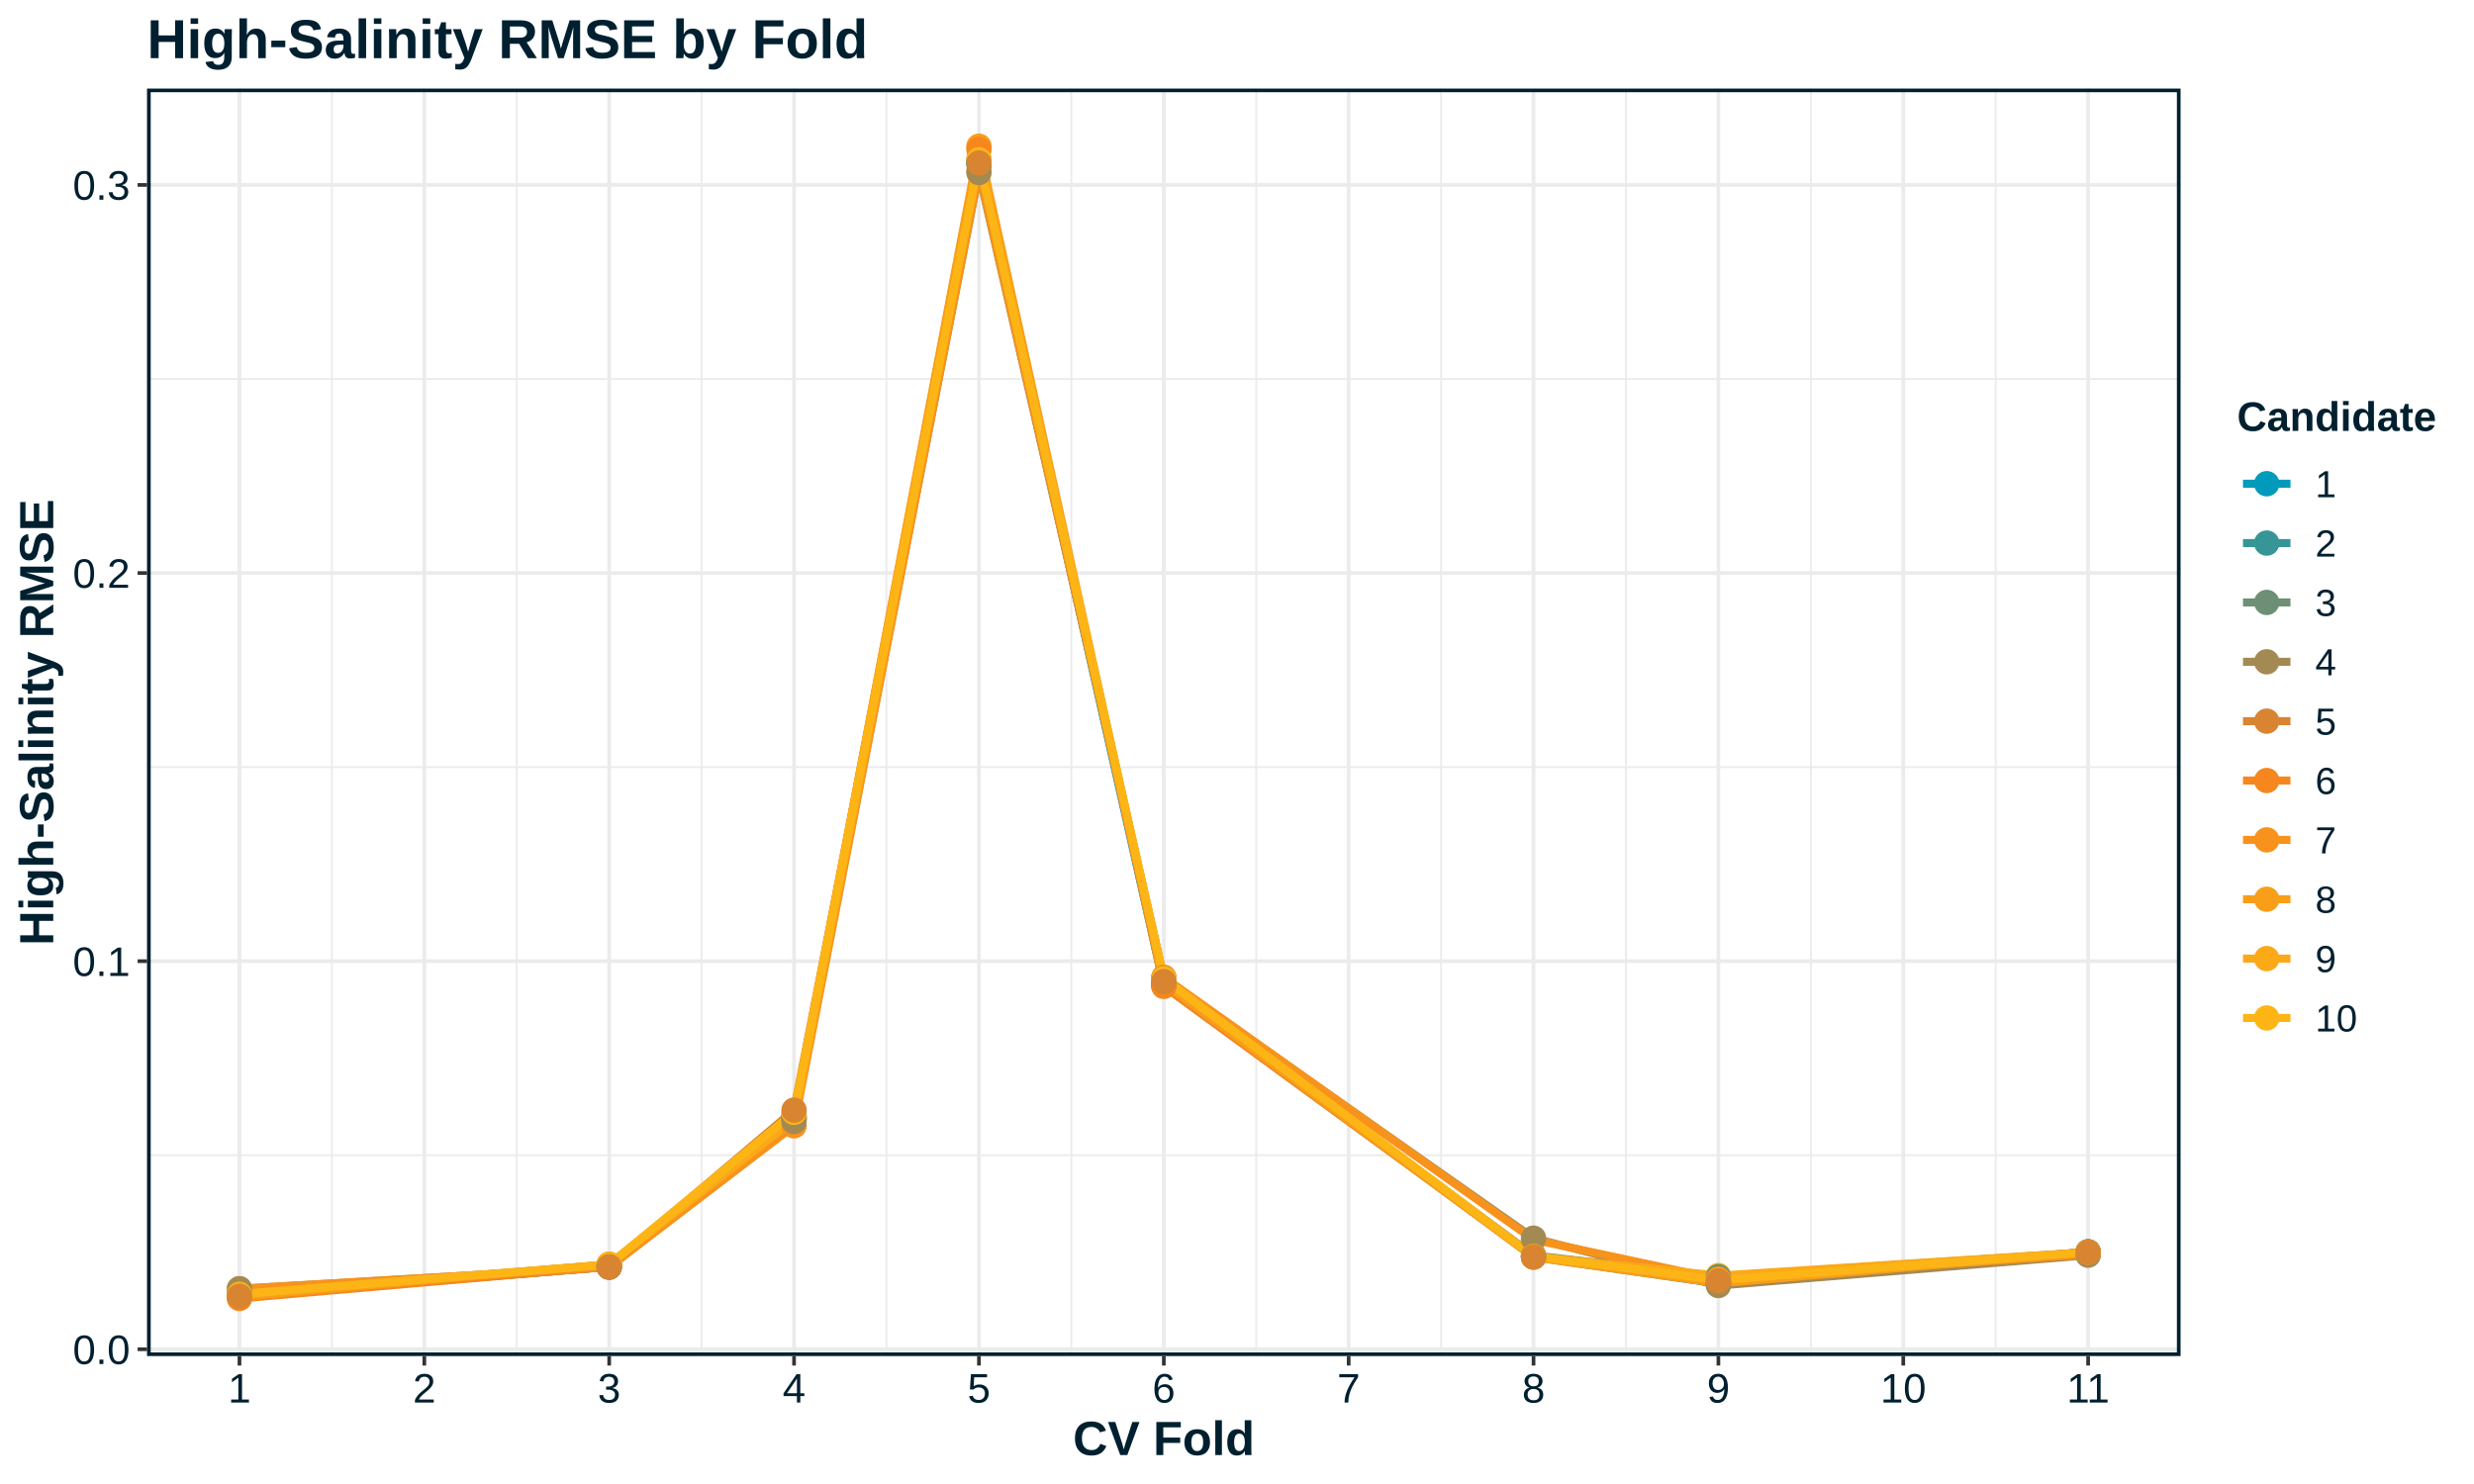
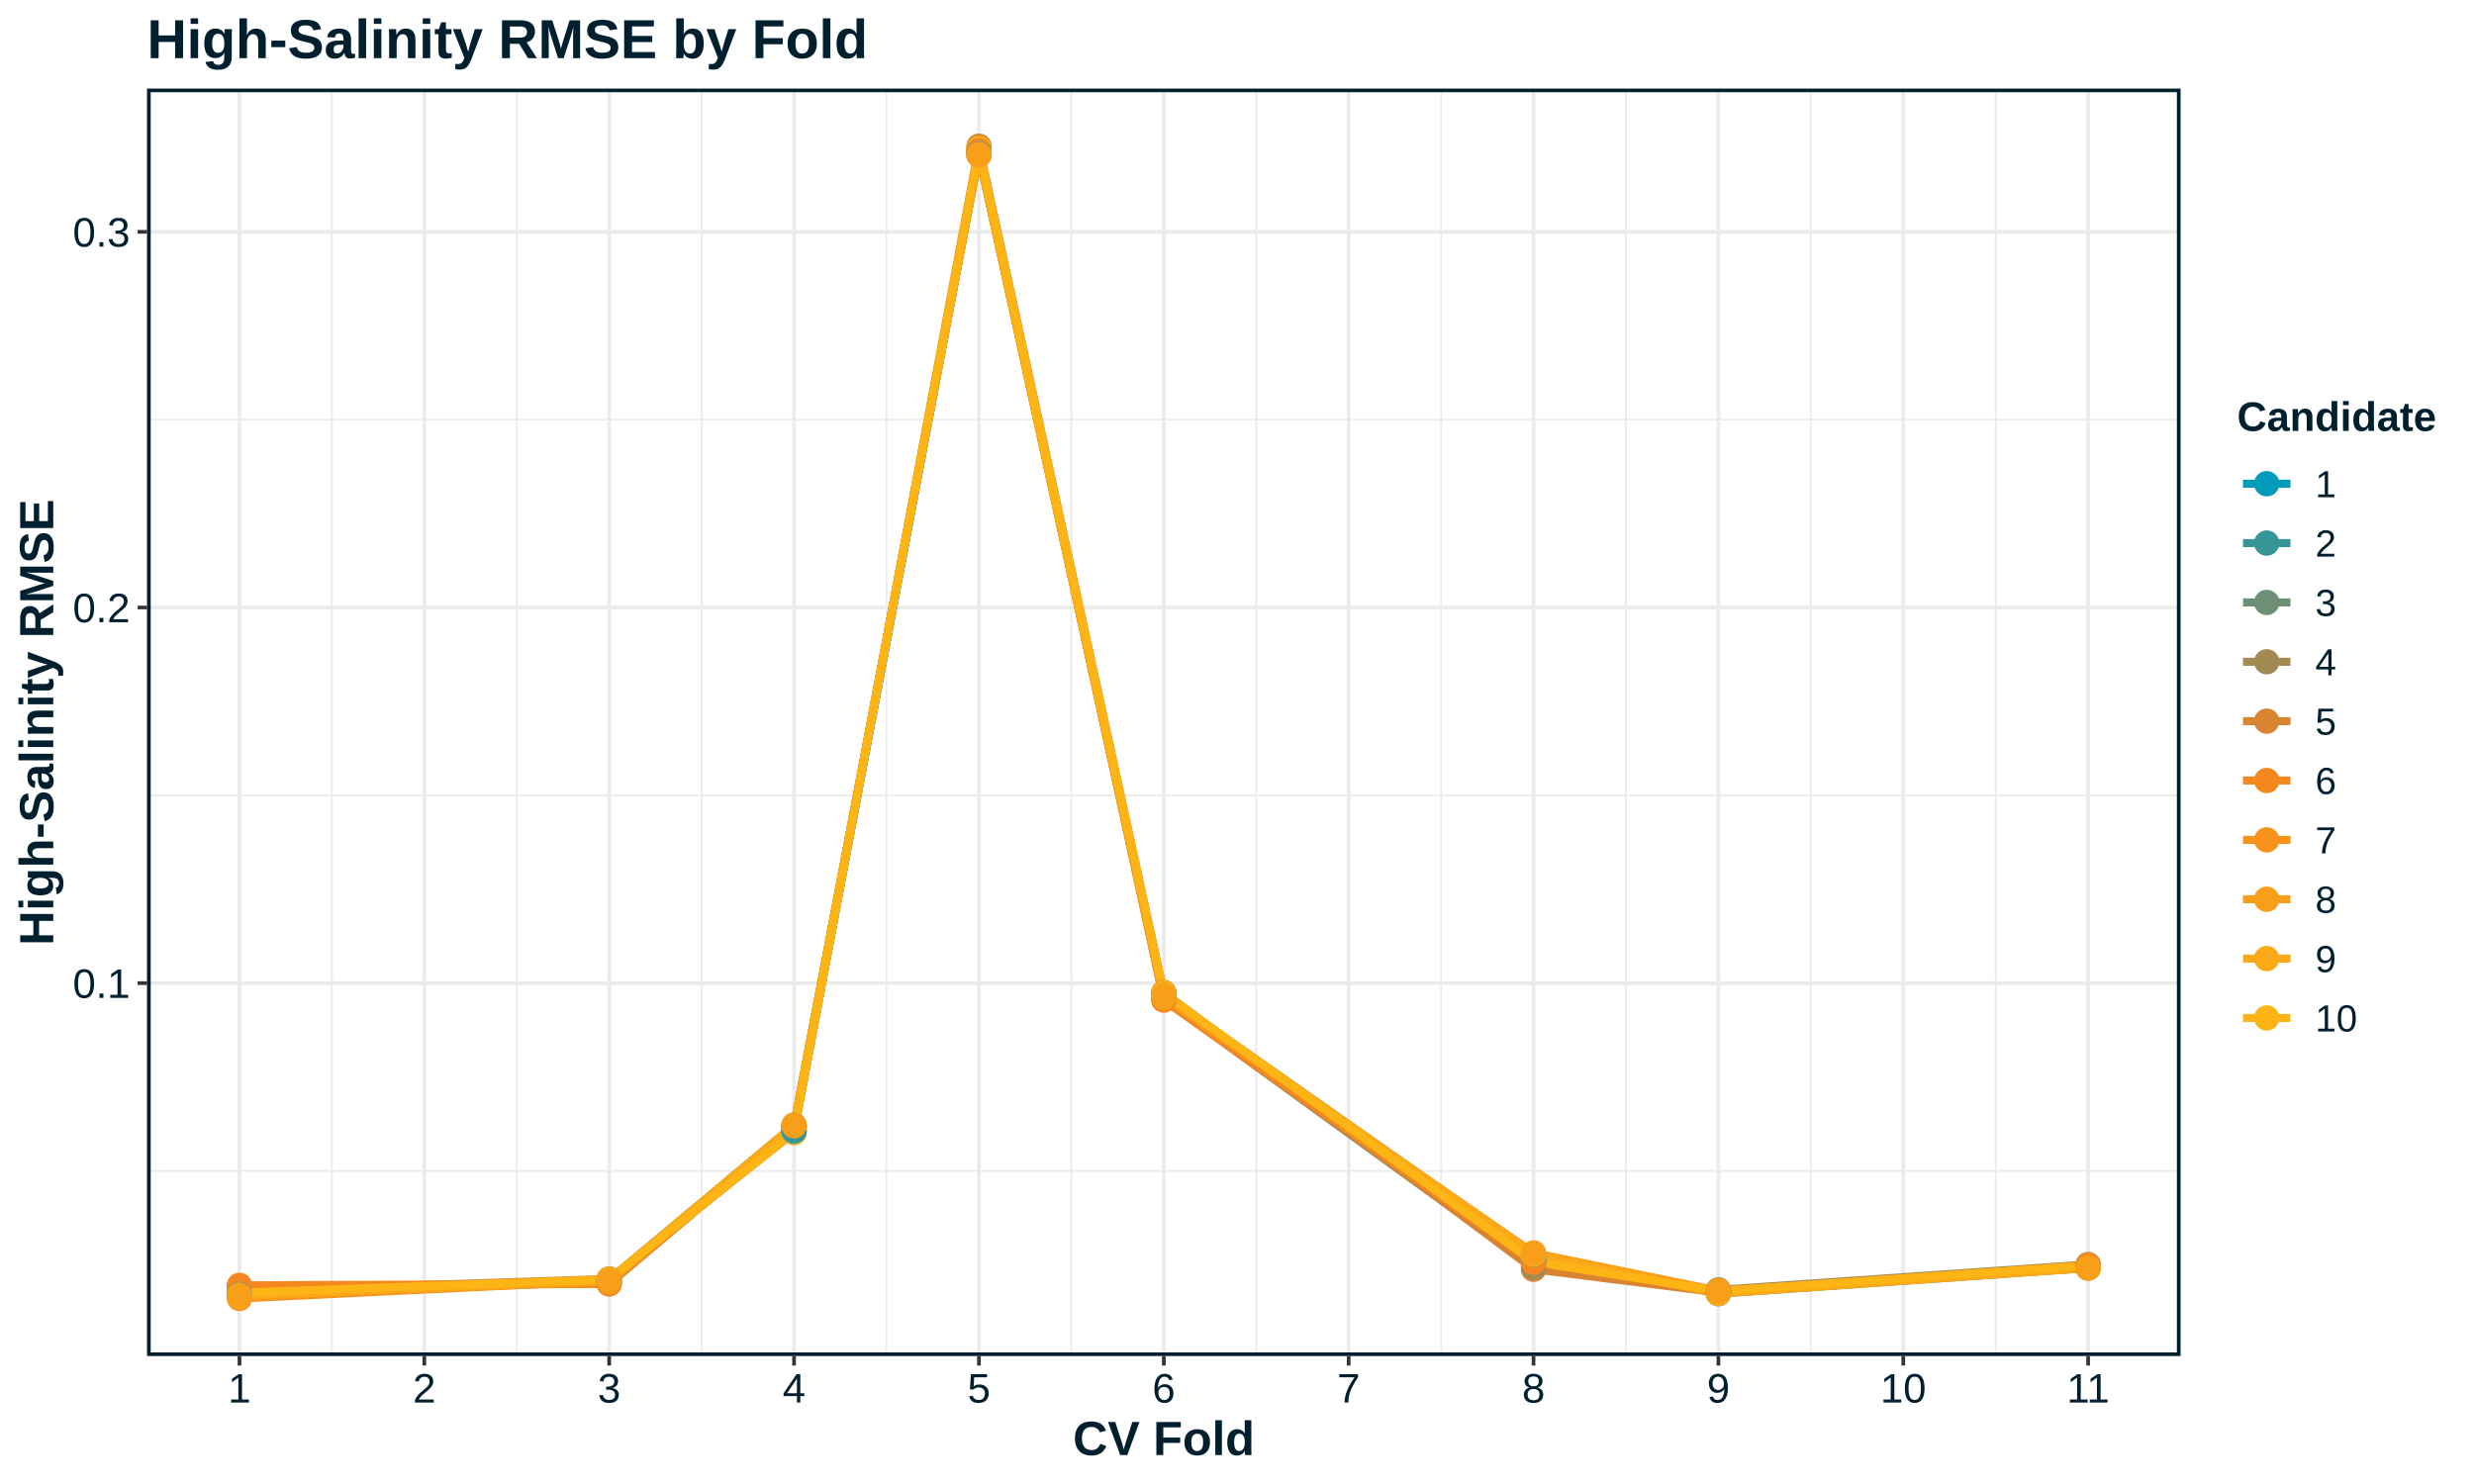
<svg xmlns="http://www.w3.org/2000/svg" width="720.00pt" height="432.00pt" viewBox="0 0 720.00 432.00">
  <g class="svglite">
    <defs>
      <style type="text/css">
    .svglite line, .svglite polyline, .svglite polygon, .svglite path, .svglite rect, .svglite circle {
      fill: none;
      stroke: #000000;
      stroke-linecap: round;
      stroke-linejoin: round;
      stroke-miterlimit: 10.00;
    }
    .svglite text {
      white-space: pre;
    }
    .svglite g.glyphgroup path {
      fill: inherit;
      stroke: none;
    }
  </style>
    </defs>
    <rect width="100%" height="100%" style="stroke: none; fill: #FFFFFF;" />
    <defs>
      <clipPath id="cpMC4wMHw3MjAuMDB8MC4wMHw0MzIuMDA=">
        <rect x="0.00" y="0.00" width="720.00" height="432.00" />
      </clipPath>
    </defs>
    <g clip-path="url(#cpMC4wMHw3MjAuMDB8MC4wMHw0MzIuMDA=)">
      <rect x="0.00" y="0.00" width="720.00" height="432.00" style="stroke-width: 1.07; stroke: #FFFFFF; fill: #FFFFFF;" />
    </g>
    <defs>
      <clipPath id="cpNDIuNzl8NjM0LjYwfDI1Ljc4fDM5NC43Nw==">
        <rect x="42.79" y="25.78" width="591.81" height="368.98" />
      </clipPath>
    </defs>
    <g clip-path="url(#cpNDIuNzl8NjM0LjYwfDI1Ljc4fDM5NC43Nw==)">
      <rect x="42.79" y="25.78" width="591.81" height="368.98" style="stroke-width: 1.07; stroke: none; fill: #FFFFFF;" />
-       <polyline points="42.79,336.29 634.60,336.29 " style="stroke-width: 0.53; stroke: #EBEBEB; stroke-linecap: butt;" />
-       <polyline points="42.79,223.31 634.60,223.31 " style="stroke-width: 0.53; stroke: #EBEBEB; stroke-linecap: butt;" />
-       <polyline points="42.79,110.32 634.60,110.32 " style="stroke-width: 0.53; stroke: #EBEBEB; stroke-linecap: butt;" />
+       <polyline points="42.79,340.87 634.60,340.87 " style="stroke-width: 0.53; stroke: #EBEBEB; stroke-linecap: butt;" />
+       <polyline points="42.79,231.52 634.60,231.52 " style="stroke-width: 0.53; stroke: #EBEBEB; stroke-linecap: butt;" />
+       <polyline points="42.79,122.16 634.60,122.16 " style="stroke-width: 0.53; stroke: #EBEBEB; stroke-linecap: butt;" />
      <polyline points="42.79,394.77 42.79,25.78 " style="stroke-width: 0.53; stroke: #EBEBEB; stroke-linecap: butt;" />
      <polyline points="96.59,394.77 96.59,25.78 " style="stroke-width: 0.53; stroke: #EBEBEB; stroke-linecap: butt;" />
      <polyline points="150.39,394.77 150.39,25.78 " style="stroke-width: 0.53; stroke: #EBEBEB; stroke-linecap: butt;" />
      <polyline points="204.19,394.77 204.19,25.78 " style="stroke-width: 0.53; stroke: #EBEBEB; stroke-linecap: butt;" />
      <polyline points="257.99,394.77 257.99,25.78 " style="stroke-width: 0.53; stroke: #EBEBEB; stroke-linecap: butt;" />
      <polyline points="311.80,394.77 311.80,25.78 " style="stroke-width: 0.53; stroke: #EBEBEB; stroke-linecap: butt;" />
      <polyline points="365.60,394.77 365.60,25.78 " style="stroke-width: 0.53; stroke: #EBEBEB; stroke-linecap: butt;" />
      <polyline points="419.40,394.77 419.40,25.78 " style="stroke-width: 0.53; stroke: #EBEBEB; stroke-linecap: butt;" />
      <polyline points="473.20,394.77 473.20,25.78 " style="stroke-width: 0.53; stroke: #EBEBEB; stroke-linecap: butt;" />
      <polyline points="527.00,394.77 527.00,25.78 " style="stroke-width: 0.53; stroke: #EBEBEB; stroke-linecap: butt;" />
      <polyline points="580.80,394.77 580.80,25.78 " style="stroke-width: 0.53; stroke: #EBEBEB; stroke-linecap: butt;" />
      <polyline points="634.60,394.77 634.60,25.78 " style="stroke-width: 0.53; stroke: #EBEBEB; stroke-linecap: butt;" />
-       <polyline points="42.79,392.78 634.60,392.78 " style="stroke-width: 1.07; stroke: #EBEBEB; stroke-linecap: butt;" />
-       <polyline points="42.79,279.80 634.60,279.80 " style="stroke-width: 1.07; stroke: #EBEBEB; stroke-linecap: butt;" />
-       <polyline points="42.79,166.81 634.60,166.81 " style="stroke-width: 1.07; stroke: #EBEBEB; stroke-linecap: butt;" />
-       <polyline points="42.79,53.83 634.60,53.83 " style="stroke-width: 1.07; stroke: #EBEBEB; stroke-linecap: butt;" />
+       <polyline points="42.79,286.19 634.60,286.19 " style="stroke-width: 1.07; stroke: #EBEBEB; stroke-linecap: butt;" />
+       <polyline points="42.79,176.84 634.60,176.84 " style="stroke-width: 1.07; stroke: #EBEBEB; stroke-linecap: butt;" />
+       <polyline points="42.79,67.49 634.60,67.49 " style="stroke-width: 1.07; stroke: #EBEBEB; stroke-linecap: butt;" />
      <polyline points="69.69,394.77 69.69,25.78 " style="stroke-width: 1.07; stroke: #EBEBEB; stroke-linecap: butt;" />
      <polyline points="123.49,394.77 123.49,25.78 " style="stroke-width: 1.07; stroke: #EBEBEB; stroke-linecap: butt;" />
      <polyline points="177.29,394.77 177.29,25.78 " style="stroke-width: 1.07; stroke: #EBEBEB; stroke-linecap: butt;" />
      <polyline points="231.09,394.77 231.09,25.78 " style="stroke-width: 1.07; stroke: #EBEBEB; stroke-linecap: butt;" />
      <polyline points="284.90,394.77 284.90,25.78 " style="stroke-width: 1.07; stroke: #EBEBEB; stroke-linecap: butt;" />
      <polyline points="338.70,394.77 338.70,25.78 " style="stroke-width: 1.07; stroke: #EBEBEB; stroke-linecap: butt;" />
      <polyline points="392.50,394.77 392.50,25.78 " style="stroke-width: 1.07; stroke: #EBEBEB; stroke-linecap: butt;" />
      <polyline points="446.30,394.77 446.30,25.78 " style="stroke-width: 1.07; stroke: #EBEBEB; stroke-linecap: butt;" />
      <polyline points="500.10,394.77 500.10,25.78 " style="stroke-width: 1.07; stroke: #EBEBEB; stroke-linecap: butt;" />
      <polyline points="553.90,394.77 553.90,25.78 " style="stroke-width: 1.07; stroke: #EBEBEB; stroke-linecap: butt;" />
      <polyline points="607.70,394.77 607.70,25.78 " style="stroke-width: 1.07; stroke: #EBEBEB; stroke-linecap: butt;" />
-       <polyline points="69.69,377.37 177.29,368.78 231.09,324.99 284.90,47.82 338.70,286.91 446.30,365.74 500.10,373.46 607.70,364.40 " style="stroke-width: 2.35; stroke: #009BBA; stroke-linecap: butt;" />
-       <polyline points="69.69,376.77 177.29,368.14 231.09,325.66 284.90,46.87 338.70,285.99 446.30,365.94 500.10,373.66 607.70,364.40 " style="stroke-width: 2.35; stroke: #369597; stroke-linecap: butt;" />
-       <polyline points="69.69,377.28 177.29,368.76 231.09,325.52 284.90,47.33 338.70,286.02 446.30,365.45 500.10,371.68 607.70,364.52 " style="stroke-width: 2.35; stroke: #6C8F75; stroke-linecap: butt;" />
-       <polyline points="69.69,375.17 177.29,368.91 231.09,326.48 284.90,50.25 338.70,284.88 446.30,360.44 500.10,374.23 607.70,365.40 " style="stroke-width: 2.35; stroke: #A38A53; stroke-linecap: butt;" />
-       <polyline points="69.69,377.35 177.29,368.73 231.09,323.16 284.90,47.44 338.70,285.78 446.30,365.85 500.10,372.85 607.70,364.56 " style="stroke-width: 2.35; stroke: #D98431; stroke-linecap: butt;" />
-       <polyline points="69.69,377.99 177.29,368.65 231.09,324.74 284.90,43.51 338.70,287.14 446.30,365.79 500.10,373.39 607.70,364.47 " style="stroke-width: 2.35; stroke: #F5871E; stroke-linecap: butt;" />
-       <polyline points="69.69,375.16 177.29,368.88 231.09,327.73 284.90,49.71 338.70,284.46 446.30,360.88 500.10,372.37 607.70,365.18 " style="stroke-width: 2.35; stroke: #F7931C; stroke-linecap: butt;" />
-       <polyline points="69.69,377.50 177.29,368.02 231.09,325.46 284.90,42.56 338.70,286.22 446.30,365.99 500.10,373.59 607.70,364.47 " style="stroke-width: 2.35; stroke: #F99E19; stroke-linecap: butt;" />
-       <polyline points="69.69,376.65 177.29,368.08 231.09,325.88 284.90,46.37 338.70,284.84 446.30,365.70 500.10,371.34 607.70,364.51 " style="stroke-width: 2.35; stroke: #FBA917; stroke-linecap: butt;" />
-       <polyline points="69.69,376.78 177.29,368.08 231.09,323.82 284.90,46.50 338.70,284.93 446.30,365.71 500.10,372.66 607.70,364.51 " style="stroke-width: 2.35; stroke: #FDB515; stroke-linecap: butt;" />
-       <circle cx="69.69" cy="376.65" r="3.34" style="stroke-width: 0.71; stroke: #FBA917; fill: #FBA917;" />
-       <circle cx="177.29" cy="368.08" r="3.34" style="stroke-width: 0.71; stroke: #FBA917; fill: #FBA917;" />
-       <circle cx="231.09" cy="325.88" r="3.34" style="stroke-width: 0.71; stroke: #FBA917; fill: #FBA917;" />
-       <circle cx="284.90" cy="46.37" r="3.34" style="stroke-width: 0.71; stroke: #FBA917; fill: #FBA917;" />
-       <circle cx="338.70" cy="284.84" r="3.34" style="stroke-width: 0.71; stroke: #FBA917; fill: #FBA917;" />
-       <circle cx="446.30" cy="365.70" r="3.34" style="stroke-width: 0.71; stroke: #FBA917; fill: #FBA917;" />
-       <circle cx="500.10" cy="371.34" r="3.34" style="stroke-width: 0.71; stroke: #FBA917; fill: #FBA917;" />
-       <circle cx="607.70" cy="364.51" r="3.34" style="stroke-width: 0.71; stroke: #FBA917; fill: #FBA917;" />
-       <circle cx="69.69" cy="377.28" r="3.34" style="stroke-width: 0.71; stroke: #6C8F75; fill: #6C8F75;" />
-       <circle cx="177.29" cy="368.76" r="3.34" style="stroke-width: 0.71; stroke: #6C8F75; fill: #6C8F75;" />
-       <circle cx="231.09" cy="325.52" r="3.34" style="stroke-width: 0.71; stroke: #6C8F75; fill: #6C8F75;" />
-       <circle cx="284.90" cy="47.33" r="3.34" style="stroke-width: 0.71; stroke: #6C8F75; fill: #6C8F75;" />
-       <circle cx="338.70" cy="286.02" r="3.34" style="stroke-width: 0.71; stroke: #6C8F75; fill: #6C8F75;" />
-       <circle cx="446.30" cy="365.45" r="3.34" style="stroke-width: 0.71; stroke: #6C8F75; fill: #6C8F75;" />
-       <circle cx="500.10" cy="371.68" r="3.34" style="stroke-width: 0.71; stroke: #6C8F75; fill: #6C8F75;" />
-       <circle cx="607.70" cy="364.52" r="3.34" style="stroke-width: 0.71; stroke: #6C8F75; fill: #6C8F75;" />
-       <circle cx="69.69" cy="375.16" r="3.34" style="stroke-width: 0.71; stroke: #F7931C; fill: #F7931C;" />
-       <circle cx="177.29" cy="368.88" r="3.34" style="stroke-width: 0.71; stroke: #F7931C; fill: #F7931C;" />
-       <circle cx="231.09" cy="327.73" r="3.34" style="stroke-width: 0.71; stroke: #F7931C; fill: #F7931C;" />
-       <circle cx="284.90" cy="49.71" r="3.34" style="stroke-width: 0.71; stroke: #F7931C; fill: #F7931C;" />
-       <circle cx="338.70" cy="284.46" r="3.34" style="stroke-width: 0.71; stroke: #F7931C; fill: #F7931C;" />
-       <circle cx="446.30" cy="360.88" r="3.34" style="stroke-width: 0.71; stroke: #F7931C; fill: #F7931C;" />
-       <circle cx="500.10" cy="372.37" r="3.34" style="stroke-width: 0.71; stroke: #F7931C; fill: #F7931C;" />
-       <circle cx="607.70" cy="365.18" r="3.34" style="stroke-width: 0.71; stroke: #F7931C; fill: #F7931C;" />
-       <circle cx="69.69" cy="376.77" r="3.34" style="stroke-width: 0.71; stroke: #369597; fill: #369597;" />
-       <circle cx="177.29" cy="368.14" r="3.34" style="stroke-width: 0.71; stroke: #369597; fill: #369597;" />
-       <circle cx="231.09" cy="325.66" r="3.34" style="stroke-width: 0.71; stroke: #369597; fill: #369597;" />
-       <circle cx="284.90" cy="46.87" r="3.34" style="stroke-width: 0.71; stroke: #369597; fill: #369597;" />
-       <circle cx="338.70" cy="285.99" r="3.34" style="stroke-width: 0.71; stroke: #369597; fill: #369597;" />
-       <circle cx="446.30" cy="365.94" r="3.34" style="stroke-width: 0.71; stroke: #369597; fill: #369597;" />
-       <circle cx="500.10" cy="373.66" r="3.34" style="stroke-width: 0.71; stroke: #369597; fill: #369597;" />
-       <circle cx="607.70" cy="364.40" r="3.34" style="stroke-width: 0.71; stroke: #369597; fill: #369597;" />
-       <circle cx="69.69" cy="377.50" r="3.34" style="stroke-width: 0.71; stroke: #F99E19; fill: #F99E19;" />
-       <circle cx="177.29" cy="368.02" r="3.34" style="stroke-width: 0.71; stroke: #F99E19; fill: #F99E19;" />
-       <circle cx="231.09" cy="325.46" r="3.34" style="stroke-width: 0.71; stroke: #F99E19; fill: #F99E19;" />
-       <circle cx="284.90" cy="42.56" r="3.34" style="stroke-width: 0.71; stroke: #F99E19; fill: #F99E19;" />
-       <circle cx="338.70" cy="286.22" r="3.34" style="stroke-width: 0.71; stroke: #F99E19; fill: #F99E19;" />
-       <circle cx="446.30" cy="365.99" r="3.34" style="stroke-width: 0.71; stroke: #F99E19; fill: #F99E19;" />
-       <circle cx="500.10" cy="373.59" r="3.34" style="stroke-width: 0.71; stroke: #F99E19; fill: #F99E19;" />
-       <circle cx="607.70" cy="364.47" r="3.34" style="stroke-width: 0.71; stroke: #F99E19; fill: #F99E19;" />
-       <circle cx="69.69" cy="377.37" r="3.34" style="stroke-width: 0.71; stroke: #009BBA; fill: #009BBA;" />
-       <circle cx="177.29" cy="368.78" r="3.34" style="stroke-width: 0.71; stroke: #009BBA; fill: #009BBA;" />
-       <circle cx="231.09" cy="324.99" r="3.34" style="stroke-width: 0.71; stroke: #009BBA; fill: #009BBA;" />
-       <circle cx="284.90" cy="47.82" r="3.34" style="stroke-width: 0.71; stroke: #009BBA; fill: #009BBA;" />
-       <circle cx="338.70" cy="286.91" r="3.34" style="stroke-width: 0.71; stroke: #009BBA; fill: #009BBA;" />
-       <circle cx="446.30" cy="365.74" r="3.34" style="stroke-width: 0.71; stroke: #009BBA; fill: #009BBA;" />
-       <circle cx="500.10" cy="373.46" r="3.34" style="stroke-width: 0.71; stroke: #009BBA; fill: #009BBA;" />
-       <circle cx="607.70" cy="364.40" r="3.34" style="stroke-width: 0.71; stroke: #009BBA; fill: #009BBA;" />
-       <circle cx="69.69" cy="377.99" r="3.34" style="stroke-width: 0.71; stroke: #F5871E; fill: #F5871E;" />
-       <circle cx="177.29" cy="368.65" r="3.34" style="stroke-width: 0.71; stroke: #F5871E; fill: #F5871E;" />
-       <circle cx="231.09" cy="324.74" r="3.34" style="stroke-width: 0.71; stroke: #F5871E; fill: #F5871E;" />
-       <circle cx="284.90" cy="43.51" r="3.34" style="stroke-width: 0.71; stroke: #F5871E; fill: #F5871E;" />
-       <circle cx="338.70" cy="287.14" r="3.34" style="stroke-width: 0.71; stroke: #F5871E; fill: #F5871E;" />
-       <circle cx="446.30" cy="365.79" r="3.34" style="stroke-width: 0.71; stroke: #F5871E; fill: #F5871E;" />
-       <circle cx="500.10" cy="373.39" r="3.34" style="stroke-width: 0.71; stroke: #F5871E; fill: #F5871E;" />
-       <circle cx="607.70" cy="364.47" r="3.34" style="stroke-width: 0.71; stroke: #F5871E; fill: #F5871E;" />
-       <circle cx="69.69" cy="375.17" r="3.34" style="stroke-width: 0.71; stroke: #A38A53; fill: #A38A53;" />
-       <circle cx="177.29" cy="368.91" r="3.34" style="stroke-width: 0.71; stroke: #A38A53; fill: #A38A53;" />
-       <circle cx="231.09" cy="326.48" r="3.34" style="stroke-width: 0.71; stroke: #A38A53; fill: #A38A53;" />
-       <circle cx="284.90" cy="50.25" r="3.34" style="stroke-width: 0.71; stroke: #A38A53; fill: #A38A53;" />
-       <circle cx="338.70" cy="284.88" r="3.34" style="stroke-width: 0.71; stroke: #A38A53; fill: #A38A53;" />
-       <circle cx="446.30" cy="360.44" r="3.34" style="stroke-width: 0.71; stroke: #A38A53; fill: #A38A53;" />
-       <circle cx="500.10" cy="374.23" r="3.34" style="stroke-width: 0.71; stroke: #A38A53; fill: #A38A53;" />
-       <circle cx="607.70" cy="365.40" r="3.34" style="stroke-width: 0.71; stroke: #A38A53; fill: #A38A53;" />
-       <circle cx="69.69" cy="376.78" r="3.34" style="stroke-width: 0.71; stroke: #FDB515; fill: #FDB515;" />
-       <circle cx="177.29" cy="368.08" r="3.34" style="stroke-width: 0.71; stroke: #FDB515; fill: #FDB515;" />
-       <circle cx="231.09" cy="323.82" r="3.34" style="stroke-width: 0.71; stroke: #FDB515; fill: #FDB515;" />
-       <circle cx="284.90" cy="46.50" r="3.34" style="stroke-width: 0.71; stroke: #FDB515; fill: #FDB515;" />
-       <circle cx="338.70" cy="284.93" r="3.34" style="stroke-width: 0.71; stroke: #FDB515; fill: #FDB515;" />
-       <circle cx="446.30" cy="365.71" r="3.34" style="stroke-width: 0.71; stroke: #FDB515; fill: #FDB515;" />
-       <circle cx="500.10" cy="372.66" r="3.34" style="stroke-width: 0.71; stroke: #FDB515; fill: #FDB515;" />
-       <circle cx="607.70" cy="364.51" r="3.34" style="stroke-width: 0.71; stroke: #FDB515; fill: #FDB515;" />
-       <circle cx="69.69" cy="377.35" r="3.34" style="stroke-width: 0.71; stroke: #D98431; fill: #D98431;" />
-       <circle cx="177.29" cy="368.73" r="3.34" style="stroke-width: 0.71; stroke: #D98431; fill: #D98431;" />
-       <circle cx="231.09" cy="323.16" r="3.34" style="stroke-width: 0.71; stroke: #D98431; fill: #D98431;" />
-       <circle cx="284.90" cy="47.44" r="3.34" style="stroke-width: 0.71; stroke: #D98431; fill: #D98431;" />
-       <circle cx="338.70" cy="285.78" r="3.34" style="stroke-width: 0.71; stroke: #D98431; fill: #D98431;" />
-       <circle cx="446.30" cy="365.85" r="3.34" style="stroke-width: 0.71; stroke: #D98431; fill: #D98431;" />
-       <circle cx="500.10" cy="372.85" r="3.34" style="stroke-width: 0.71; stroke: #D98431; fill: #D98431;" />
-       <circle cx="607.70" cy="364.56" r="3.34" style="stroke-width: 0.71; stroke: #D98431; fill: #D98431;" />
+       <polyline points="69.69,377.00 177.29,372.87 231.09,329.21 284.90,44.73 338.70,289.67 446.30,367.05 500.10,376.32 607.70,368.65 " style="stroke-width: 2.35; stroke: #009BBA; stroke-linecap: butt;" />
+       <polyline points="69.69,376.85 177.29,372.88 231.09,329.13 284.90,44.84 338.70,289.60 446.30,365.18 500.10,376.59 607.70,369.12 " style="stroke-width: 2.35; stroke: #369597; stroke-linecap: butt;" />
+       <polyline points="69.69,377.48 177.29,372.49 231.09,327.53 284.90,44.94 338.70,289.61 446.30,367.06 500.10,376.33 607.70,368.70 " style="stroke-width: 2.35; stroke: #6C8F75; stroke-linecap: butt;" />
+       <polyline points="69.69,374.48 177.29,373.69 231.09,328.33 284.90,43.91 338.70,290.94 446.30,368.92 500.10,375.49 607.70,368.09 " style="stroke-width: 2.35; stroke: #A38A53; stroke-linecap: butt;" />
+       <polyline points="69.69,375.84 177.29,372.31 231.09,329.68 284.90,42.56 338.70,288.91 446.30,369.48 500.10,376.26 607.70,368.51 " style="stroke-width: 2.35; stroke: #D98431; stroke-linecap: butt;" />
+       <polyline points="69.69,374.17 177.29,373.73 231.09,328.26 284.90,44.01 338.70,291.14 446.30,367.40 500.10,375.89 607.70,368.75 " style="stroke-width: 2.35; stroke: #F5871E; stroke-linecap: butt;" />
+       <polyline points="69.69,377.99 177.29,372.83 231.09,327.92 284.90,44.51 338.70,289.91 446.30,365.30 500.10,376.11 607.70,368.32 " style="stroke-width: 2.35; stroke: #F7931C; stroke-linecap: butt;" />
+       <polyline points="69.69,376.98 177.29,373.08 231.09,327.72 284.90,45.18 338.70,290.30 446.30,364.73 500.10,375.74 607.70,369.14 " style="stroke-width: 2.35; stroke: #F99E19; stroke-linecap: butt;" />
+       <polyline points="69.69,377.35 177.29,372.48 231.09,327.50 284.90,44.99 338.70,289.49 446.30,365.17 500.10,376.59 607.70,369.15 " style="stroke-width: 2.35; stroke: #FBA917; stroke-linecap: butt;" />
+       <polyline points="69.69,376.30 177.29,372.45 231.09,329.59 284.90,43.26 338.70,289.07 446.30,367.32 500.10,375.83 607.70,368.37 " style="stroke-width: 2.35; stroke: #FDB515; stroke-linecap: butt;" />
+       <circle cx="69.69" cy="375.84" r="3.34" style="stroke-width: 0.71; stroke: #D98431; fill: #D98431;" />
+       <circle cx="177.29" cy="372.31" r="3.34" style="stroke-width: 0.71; stroke: #D98431; fill: #D98431;" />
+       <circle cx="231.09" cy="329.68" r="3.34" style="stroke-width: 0.71; stroke: #D98431; fill: #D98431;" />
+       <circle cx="284.90" cy="42.56" r="3.34" style="stroke-width: 0.71; stroke: #D98431; fill: #D98431;" />
+       <circle cx="338.70" cy="288.91" r="3.34" style="stroke-width: 0.71; stroke: #D98431; fill: #D98431;" />
+       <circle cx="446.30" cy="369.48" r="3.34" style="stroke-width: 0.71; stroke: #D98431; fill: #D98431;" />
+       <circle cx="500.10" cy="376.26" r="3.34" style="stroke-width: 0.71; stroke: #D98431; fill: #D98431;" />
+       <circle cx="607.70" cy="368.51" r="3.34" style="stroke-width: 0.71; stroke: #D98431; fill: #D98431;" />
+       <circle cx="69.69" cy="376.30" r="3.34" style="stroke-width: 0.71; stroke: #FDB515; fill: #FDB515;" />
+       <circle cx="177.29" cy="372.45" r="3.34" style="stroke-width: 0.71; stroke: #FDB515; fill: #FDB515;" />
+       <circle cx="231.09" cy="329.59" r="3.34" style="stroke-width: 0.71; stroke: #FDB515; fill: #FDB515;" />
+       <circle cx="284.90" cy="43.26" r="3.34" style="stroke-width: 0.71; stroke: #FDB515; fill: #FDB515;" />
+       <circle cx="338.70" cy="289.07" r="3.34" style="stroke-width: 0.71; stroke: #FDB515; fill: #FDB515;" />
+       <circle cx="446.30" cy="367.32" r="3.34" style="stroke-width: 0.71; stroke: #FDB515; fill: #FDB515;" />
+       <circle cx="500.10" cy="375.83" r="3.34" style="stroke-width: 0.71; stroke: #FDB515; fill: #FDB515;" />
+       <circle cx="607.70" cy="368.37" r="3.34" style="stroke-width: 0.71; stroke: #FDB515; fill: #FDB515;" />
+       <circle cx="69.69" cy="374.48" r="3.34" style="stroke-width: 0.71; stroke: #A38A53; fill: #A38A53;" />
+       <circle cx="177.29" cy="373.69" r="3.34" style="stroke-width: 0.71; stroke: #A38A53; fill: #A38A53;" />
+       <circle cx="231.09" cy="328.33" r="3.34" style="stroke-width: 0.71; stroke: #A38A53; fill: #A38A53;" />
+       <circle cx="284.90" cy="43.91" r="3.34" style="stroke-width: 0.71; stroke: #A38A53; fill: #A38A53;" />
+       <circle cx="338.70" cy="290.94" r="3.34" style="stroke-width: 0.71; stroke: #A38A53; fill: #A38A53;" />
+       <circle cx="446.30" cy="368.92" r="3.34" style="stroke-width: 0.71; stroke: #A38A53; fill: #A38A53;" />
+       <circle cx="500.10" cy="375.49" r="3.34" style="stroke-width: 0.71; stroke: #A38A53; fill: #A38A53;" />
+       <circle cx="607.70" cy="368.09" r="3.34" style="stroke-width: 0.71; stroke: #A38A53; fill: #A38A53;" />
+       <circle cx="69.69" cy="377.00" r="3.34" style="stroke-width: 0.71; stroke: #009BBA; fill: #009BBA;" />
+       <circle cx="177.29" cy="372.87" r="3.34" style="stroke-width: 0.71; stroke: #009BBA; fill: #009BBA;" />
+       <circle cx="231.09" cy="329.21" r="3.34" style="stroke-width: 0.71; stroke: #009BBA; fill: #009BBA;" />
+       <circle cx="284.90" cy="44.73" r="3.34" style="stroke-width: 0.71; stroke: #009BBA; fill: #009BBA;" />
+       <circle cx="338.70" cy="289.67" r="3.34" style="stroke-width: 0.71; stroke: #009BBA; fill: #009BBA;" />
+       <circle cx="446.30" cy="367.05" r="3.34" style="stroke-width: 0.71; stroke: #009BBA; fill: #009BBA;" />
+       <circle cx="500.10" cy="376.32" r="3.34" style="stroke-width: 0.71; stroke: #009BBA; fill: #009BBA;" />
+       <circle cx="607.70" cy="368.65" r="3.34" style="stroke-width: 0.71; stroke: #009BBA; fill: #009BBA;" />
+       <circle cx="69.69" cy="377.48" r="3.34" style="stroke-width: 0.71; stroke: #6C8F75; fill: #6C8F75;" />
+       <circle cx="177.29" cy="372.49" r="3.34" style="stroke-width: 0.71; stroke: #6C8F75; fill: #6C8F75;" />
+       <circle cx="231.09" cy="327.53" r="3.34" style="stroke-width: 0.71; stroke: #6C8F75; fill: #6C8F75;" />
+       <circle cx="284.90" cy="44.94" r="3.34" style="stroke-width: 0.71; stroke: #6C8F75; fill: #6C8F75;" />
+       <circle cx="338.70" cy="289.61" r="3.34" style="stroke-width: 0.71; stroke: #6C8F75; fill: #6C8F75;" />
+       <circle cx="446.30" cy="367.06" r="3.34" style="stroke-width: 0.71; stroke: #6C8F75; fill: #6C8F75;" />
+       <circle cx="500.10" cy="376.33" r="3.34" style="stroke-width: 0.71; stroke: #6C8F75; fill: #6C8F75;" />
+       <circle cx="607.70" cy="368.70" r="3.34" style="stroke-width: 0.71; stroke: #6C8F75; fill: #6C8F75;" />
+       <circle cx="69.69" cy="377.99" r="3.34" style="stroke-width: 0.71; stroke: #F7931C; fill: #F7931C;" />
+       <circle cx="177.29" cy="372.83" r="3.34" style="stroke-width: 0.71; stroke: #F7931C; fill: #F7931C;" />
+       <circle cx="231.09" cy="327.92" r="3.34" style="stroke-width: 0.71; stroke: #F7931C; fill: #F7931C;" />
+       <circle cx="284.90" cy="44.51" r="3.34" style="stroke-width: 0.71; stroke: #F7931C; fill: #F7931C;" />
+       <circle cx="338.70" cy="289.91" r="3.34" style="stroke-width: 0.71; stroke: #F7931C; fill: #F7931C;" />
+       <circle cx="446.30" cy="365.30" r="3.34" style="stroke-width: 0.71; stroke: #F7931C; fill: #F7931C;" />
+       <circle cx="500.10" cy="376.11" r="3.34" style="stroke-width: 0.71; stroke: #F7931C; fill: #F7931C;" />
+       <circle cx="607.70" cy="368.32" r="3.34" style="stroke-width: 0.71; stroke: #F7931C; fill: #F7931C;" />
+       <circle cx="69.69" cy="374.17" r="3.34" style="stroke-width: 0.71; stroke: #F5871E; fill: #F5871E;" />
+       <circle cx="177.29" cy="373.73" r="3.34" style="stroke-width: 0.71; stroke: #F5871E; fill: #F5871E;" />
+       <circle cx="231.09" cy="328.26" r="3.34" style="stroke-width: 0.71; stroke: #F5871E; fill: #F5871E;" />
+       <circle cx="284.90" cy="44.01" r="3.34" style="stroke-width: 0.71; stroke: #F5871E; fill: #F5871E;" />
+       <circle cx="338.70" cy="291.14" r="3.34" style="stroke-width: 0.71; stroke: #F5871E; fill: #F5871E;" />
+       <circle cx="446.30" cy="367.40" r="3.34" style="stroke-width: 0.71; stroke: #F5871E; fill: #F5871E;" />
+       <circle cx="500.10" cy="375.89" r="3.34" style="stroke-width: 0.71; stroke: #F5871E; fill: #F5871E;" />
+       <circle cx="607.70" cy="368.75" r="3.34" style="stroke-width: 0.71; stroke: #F5871E; fill: #F5871E;" />
+       <circle cx="69.69" cy="376.85" r="3.34" style="stroke-width: 0.71; stroke: #369597; fill: #369597;" />
+       <circle cx="177.29" cy="372.88" r="3.34" style="stroke-width: 0.71; stroke: #369597; fill: #369597;" />
+       <circle cx="231.09" cy="329.13" r="3.34" style="stroke-width: 0.71; stroke: #369597; fill: #369597;" />
+       <circle cx="284.90" cy="44.84" r="3.34" style="stroke-width: 0.71; stroke: #369597; fill: #369597;" />
+       <circle cx="338.70" cy="289.60" r="3.34" style="stroke-width: 0.71; stroke: #369597; fill: #369597;" />
+       <circle cx="446.30" cy="365.18" r="3.34" style="stroke-width: 0.71; stroke: #369597; fill: #369597;" />
+       <circle cx="500.10" cy="376.59" r="3.34" style="stroke-width: 0.71; stroke: #369597; fill: #369597;" />
+       <circle cx="607.70" cy="369.12" r="3.34" style="stroke-width: 0.71; stroke: #369597; fill: #369597;" />
+       <circle cx="69.69" cy="377.35" r="3.34" style="stroke-width: 0.71; stroke: #FBA917; fill: #FBA917;" />
+       <circle cx="177.29" cy="372.48" r="3.34" style="stroke-width: 0.71; stroke: #FBA917; fill: #FBA917;" />
+       <circle cx="231.09" cy="327.50" r="3.34" style="stroke-width: 0.71; stroke: #FBA917; fill: #FBA917;" />
+       <circle cx="284.90" cy="44.99" r="3.34" style="stroke-width: 0.71; stroke: #FBA917; fill: #FBA917;" />
+       <circle cx="338.70" cy="289.49" r="3.34" style="stroke-width: 0.71; stroke: #FBA917; fill: #FBA917;" />
+       <circle cx="446.30" cy="365.17" r="3.34" style="stroke-width: 0.71; stroke: #FBA917; fill: #FBA917;" />
+       <circle cx="500.10" cy="376.59" r="3.34" style="stroke-width: 0.71; stroke: #FBA917; fill: #FBA917;" />
+       <circle cx="607.70" cy="369.15" r="3.34" style="stroke-width: 0.71; stroke: #FBA917; fill: #FBA917;" />
+       <circle cx="69.69" cy="376.98" r="3.34" style="stroke-width: 0.71; stroke: #F99E19; fill: #F99E19;" />
+       <circle cx="177.29" cy="373.08" r="3.34" style="stroke-width: 0.71; stroke: #F99E19; fill: #F99E19;" />
+       <circle cx="231.09" cy="327.72" r="3.34" style="stroke-width: 0.71; stroke: #F99E19; fill: #F99E19;" />
+       <circle cx="284.90" cy="45.18" r="3.34" style="stroke-width: 0.71; stroke: #F99E19; fill: #F99E19;" />
+       <circle cx="338.70" cy="290.30" r="3.34" style="stroke-width: 0.71; stroke: #F99E19; fill: #F99E19;" />
+       <circle cx="446.30" cy="364.73" r="3.34" style="stroke-width: 0.71; stroke: #F99E19; fill: #F99E19;" />
+       <circle cx="500.10" cy="375.74" r="3.34" style="stroke-width: 0.71; stroke: #F99E19; fill: #F99E19;" />
+       <circle cx="607.70" cy="369.14" r="3.34" style="stroke-width: 0.71; stroke: #F99E19; fill: #F99E19;" />
      <rect x="42.79" y="25.78" width="591.81" height="368.98" style="stroke-width: 2.13; stroke: #002030;" />
    </g>
    <g clip-path="url(#cpMC4wMHw3MjAuMDB8MC4wMHw0MzIuMDA=)">
-       <text x="37.86" y="397.08" text-anchor="end" style="font-size: 12.00px;fill: #002030; font-family: &quot;Arial&quot;;" textLength="16.67px" lengthAdjust="spacingAndGlyphs">0.0</text>
-       <text x="37.86" y="284.10" text-anchor="end" style="font-size: 12.00px;fill: #002030; font-family: &quot;Arial&quot;;" textLength="16.67px" lengthAdjust="spacingAndGlyphs">0.1</text>
-       <text x="37.86" y="171.11" text-anchor="end" style="font-size: 12.00px;fill: #002030; font-family: &quot;Arial&quot;;" textLength="16.67px" lengthAdjust="spacingAndGlyphs">0.2</text>
-       <text x="37.86" y="58.13" text-anchor="end" style="font-size: 12.00px;fill: #002030; font-family: &quot;Arial&quot;;" textLength="16.67px" lengthAdjust="spacingAndGlyphs">0.3</text>
-       <polyline points="40.05,392.78 42.79,392.78 " style="stroke-width: 1.07; stroke: #333333; stroke-linecap: butt;" />
-       <polyline points="40.05,279.80 42.79,279.80 " style="stroke-width: 1.07; stroke: #333333; stroke-linecap: butt;" />
-       <polyline points="40.05,166.81 42.79,166.81 " style="stroke-width: 1.07; stroke: #333333; stroke-linecap: butt;" />
-       <polyline points="40.05,53.83 42.79,53.83 " style="stroke-width: 1.07; stroke: #333333; stroke-linecap: butt;" />
+       <text x="37.86" y="290.49" text-anchor="end" style="font-size: 12.00px;fill: #002030; font-family: &quot;Arial&quot;;" textLength="16.67px" lengthAdjust="spacingAndGlyphs">0.1</text>
+       <text x="37.86" y="181.14" text-anchor="end" style="font-size: 12.00px;fill: #002030; font-family: &quot;Arial&quot;;" textLength="16.67px" lengthAdjust="spacingAndGlyphs">0.2</text>
+       <text x="37.86" y="71.79" text-anchor="end" style="font-size: 12.00px;fill: #002030; font-family: &quot;Arial&quot;;" textLength="16.67px" lengthAdjust="spacingAndGlyphs">0.3</text>
+       <polyline points="40.05,286.19 42.79,286.19 " style="stroke-width: 1.07; stroke: #333333; stroke-linecap: butt;" />
+       <polyline points="40.05,176.84 42.79,176.84 " style="stroke-width: 1.07; stroke: #333333; stroke-linecap: butt;" />
+       <polyline points="40.05,67.49 42.79,67.49 " style="stroke-width: 1.07; stroke: #333333; stroke-linecap: butt;" />
      <polyline points="69.69,397.51 69.69,394.77 " style="stroke-width: 1.07; stroke: #333333; stroke-linecap: butt;" />
      <polyline points="123.49,397.51 123.49,394.77 " style="stroke-width: 1.07; stroke: #333333; stroke-linecap: butt;" />
      <polyline points="177.29,397.51 177.29,394.77 " style="stroke-width: 1.07; stroke: #333333; stroke-linecap: butt;" />
      <polyline points="231.09,397.51 231.09,394.77 " style="stroke-width: 1.07; stroke: #333333; stroke-linecap: butt;" />
      <polyline points="284.90,397.51 284.90,394.77 " style="stroke-width: 1.07; stroke: #333333; stroke-linecap: butt;" />
      <polyline points="338.70,397.51 338.70,394.77 " style="stroke-width: 1.07; stroke: #333333; stroke-linecap: butt;" />
      <polyline points="392.50,397.51 392.50,394.77 " style="stroke-width: 1.07; stroke: #333333; stroke-linecap: butt;" />
      <polyline points="446.30,397.51 446.30,394.77 " style="stroke-width: 1.07; stroke: #333333; stroke-linecap: butt;" />
      <polyline points="500.10,397.51 500.10,394.77 " style="stroke-width: 1.07; stroke: #333333; stroke-linecap: butt;" />
      <polyline points="553.90,397.51 553.90,394.77 " style="stroke-width: 1.07; stroke: #333333; stroke-linecap: butt;" />
      <polyline points="607.70,397.51 607.70,394.77 " style="stroke-width: 1.07; stroke: #333333; stroke-linecap: butt;" />
      <text x="69.69" y="408.29" text-anchor="middle" style="font-size: 12.00px;fill: #002030; font-family: &quot;Arial&quot;;" textLength="6.67px" lengthAdjust="spacingAndGlyphs">1</text>
      <text x="123.49" y="408.29" text-anchor="middle" style="font-size: 12.00px;fill: #002030; font-family: &quot;Arial&quot;;" textLength="6.67px" lengthAdjust="spacingAndGlyphs">2</text>
      <text x="177.29" y="408.29" text-anchor="middle" style="font-size: 12.00px;fill: #002030; font-family: &quot;Arial&quot;;" textLength="6.67px" lengthAdjust="spacingAndGlyphs">3</text>
      <text x="231.09" y="408.29" text-anchor="middle" style="font-size: 12.00px;fill: #002030; font-family: &quot;Arial&quot;;" textLength="6.67px" lengthAdjust="spacingAndGlyphs">4</text>
      <text x="284.90" y="408.29" text-anchor="middle" style="font-size: 12.00px;fill: #002030; font-family: &quot;Arial&quot;;" textLength="6.67px" lengthAdjust="spacingAndGlyphs">5</text>
      <text x="338.70" y="408.29" text-anchor="middle" style="font-size: 12.00px;fill: #002030; font-family: &quot;Arial&quot;;" textLength="6.67px" lengthAdjust="spacingAndGlyphs">6</text>
      <text x="392.50" y="408.29" text-anchor="middle" style="font-size: 12.00px;fill: #002030; font-family: &quot;Arial&quot;;" textLength="6.67px" lengthAdjust="spacingAndGlyphs">7</text>
      <text x="446.30" y="408.29" text-anchor="middle" style="font-size: 12.00px;fill: #002030; font-family: &quot;Arial&quot;;" textLength="6.67px" lengthAdjust="spacingAndGlyphs">8</text>
      <text x="500.10" y="408.29" text-anchor="middle" style="font-size: 12.00px;fill: #002030; font-family: &quot;Arial&quot;;" textLength="6.67px" lengthAdjust="spacingAndGlyphs">9</text>
      <text x="553.90" y="408.29" text-anchor="middle" style="font-size: 12.00px;fill: #002030; font-family: &quot;Arial&quot;;" textLength="13.34px" lengthAdjust="spacingAndGlyphs">10</text>
      <text x="607.70" y="408.29" text-anchor="middle" style="font-size: 12.00px;fill: #002030; font-family: &quot;Arial&quot;;" textLength="12.45px" lengthAdjust="spacingAndGlyphs">11</text>
      <text x="338.70" y="423.58" text-anchor="middle" style="font-size: 14.00px; font-weight: bold;fill: #002030; font-family: &quot;Arial&quot;;" textLength="52.88px" lengthAdjust="spacingAndGlyphs">CV Fold</text>
      <text transform="translate(15.50,210.27) rotate(-90)" text-anchor="middle" style="font-size: 14.00px; font-weight: bold;fill: #002030; font-family: &quot;Arial&quot;;" textLength="129.88px" lengthAdjust="spacingAndGlyphs">High-Salinity RMSE</text>
      <rect x="645.56" y="110.10" width="68.96" height="200.36" style="stroke-width: 1.07; stroke: none; fill: #FFFFFF;" />
      <text x="651.04" y="125.43" style="font-size: 12.00px; font-weight: bold;fill: #002030; font-family: &quot;Arial&quot;;" textLength="58.00px" lengthAdjust="spacingAndGlyphs">Candidate</text>
      <rect x="651.04" y="132.17" width="17.28" height="17.28" style="stroke-width: 1.07; stroke: none; fill: #FFFFFF;" />
      <line x1="652.77" y1="140.81" x2="666.59" y2="140.81" style="stroke-width: 2.35; stroke: #009BBA; stroke-linecap: butt;" />
      <circle cx="659.68" cy="140.81" r="3.34" style="stroke-width: 0.71; stroke: #009BBA; fill: #009BBA;" />
      <rect x="651.04" y="149.45" width="17.28" height="17.28" style="stroke-width: 1.07; stroke: none; fill: #FFFFFF;" />
      <line x1="652.77" y1="158.09" x2="666.59" y2="158.09" style="stroke-width: 2.35; stroke: #369597; stroke-linecap: butt;" />
      <circle cx="659.68" cy="158.09" r="3.34" style="stroke-width: 0.71; stroke: #369597; fill: #369597;" />
      <rect x="651.04" y="166.73" width="17.28" height="17.28" style="stroke-width: 1.07; stroke: none; fill: #FFFFFF;" />
      <line x1="652.77" y1="175.37" x2="666.59" y2="175.37" style="stroke-width: 2.35; stroke: #6C8F75; stroke-linecap: butt;" />
      <circle cx="659.68" cy="175.37" r="3.34" style="stroke-width: 0.71; stroke: #6C8F75; fill: #6C8F75;" />
      <rect x="651.04" y="184.01" width="17.28" height="17.28" style="stroke-width: 1.07; stroke: none; fill: #FFFFFF;" />
      <line x1="652.77" y1="192.65" x2="666.59" y2="192.65" style="stroke-width: 2.35; stroke: #A38A53; stroke-linecap: butt;" />
      <circle cx="659.68" cy="192.65" r="3.34" style="stroke-width: 0.71; stroke: #A38A53; fill: #A38A53;" />
      <rect x="651.04" y="201.29" width="17.28" height="17.28" style="stroke-width: 1.07; stroke: none; fill: #FFFFFF;" />
      <line x1="652.77" y1="209.93" x2="666.59" y2="209.93" style="stroke-width: 2.35; stroke: #D98431; stroke-linecap: butt;" />
      <circle cx="659.68" cy="209.93" r="3.34" style="stroke-width: 0.71; stroke: #D98431; fill: #D98431;" />
      <rect x="651.04" y="218.57" width="17.28" height="17.28" style="stroke-width: 1.07; stroke: none; fill: #FFFFFF;" />
      <line x1="652.77" y1="227.21" x2="666.59" y2="227.21" style="stroke-width: 2.35; stroke: #F5871E; stroke-linecap: butt;" />
      <circle cx="659.68" cy="227.21" r="3.34" style="stroke-width: 0.71; stroke: #F5871E; fill: #F5871E;" />
      <rect x="651.04" y="235.85" width="17.28" height="17.28" style="stroke-width: 1.07; stroke: none; fill: #FFFFFF;" />
      <line x1="652.77" y1="244.49" x2="666.59" y2="244.49" style="stroke-width: 2.35; stroke: #F7931C; stroke-linecap: butt;" />
      <circle cx="659.68" cy="244.49" r="3.34" style="stroke-width: 0.71; stroke: #F7931C; fill: #F7931C;" />
      <rect x="651.04" y="253.13" width="17.28" height="17.28" style="stroke-width: 1.07; stroke: none; fill: #FFFFFF;" />
      <line x1="652.77" y1="261.77" x2="666.59" y2="261.77" style="stroke-width: 2.35; stroke: #F99E19; stroke-linecap: butt;" />
      <circle cx="659.68" cy="261.77" r="3.34" style="stroke-width: 0.71; stroke: #F99E19; fill: #F99E19;" />
      <rect x="651.04" y="270.41" width="17.28" height="17.28" style="stroke-width: 1.07; stroke: none; fill: #FFFFFF;" />
      <line x1="652.77" y1="279.05" x2="666.59" y2="279.05" style="stroke-width: 2.35; stroke: #FBA917; stroke-linecap: butt;" />
      <circle cx="659.68" cy="279.05" r="3.34" style="stroke-width: 0.71; stroke: #FBA917; fill: #FBA917;" />
      <rect x="651.04" y="287.69" width="17.28" height="17.28" style="stroke-width: 1.07; stroke: none; fill: #FFFFFF;" />
      <line x1="652.77" y1="296.33" x2="666.59" y2="296.33" style="stroke-width: 2.35; stroke: #FDB515; stroke-linecap: butt;" />
      <circle cx="659.68" cy="296.33" r="3.34" style="stroke-width: 0.71; stroke: #FDB515; fill: #FDB515;" />
      <text x="673.80" y="144.75" style="font-size: 11.00px;fill: #002030; font-family: &quot;Arial&quot;;" textLength="6.12px" lengthAdjust="spacingAndGlyphs">1</text>
      <text x="673.80" y="162.03" style="font-size: 11.00px;fill: #002030; font-family: &quot;Arial&quot;;" textLength="6.12px" lengthAdjust="spacingAndGlyphs">2</text>
      <text x="673.80" y="179.31" style="font-size: 11.00px;fill: #002030; font-family: &quot;Arial&quot;;" textLength="6.12px" lengthAdjust="spacingAndGlyphs">3</text>
      <text x="673.80" y="196.59" style="font-size: 11.00px;fill: #002030; font-family: &quot;Arial&quot;;" textLength="6.12px" lengthAdjust="spacingAndGlyphs">4</text>
      <text x="673.80" y="213.87" style="font-size: 11.00px;fill: #002030; font-family: &quot;Arial&quot;;" textLength="6.12px" lengthAdjust="spacingAndGlyphs">5</text>
      <text x="673.80" y="231.15" style="font-size: 11.00px;fill: #002030; font-family: &quot;Arial&quot;;" textLength="6.12px" lengthAdjust="spacingAndGlyphs">6</text>
      <text x="673.80" y="248.43" style="font-size: 11.00px;fill: #002030; font-family: &quot;Arial&quot;;" textLength="6.12px" lengthAdjust="spacingAndGlyphs">7</text>
      <text x="673.80" y="265.71" style="font-size: 11.00px;fill: #002030; font-family: &quot;Arial&quot;;" textLength="6.12px" lengthAdjust="spacingAndGlyphs">8</text>
      <text x="673.80" y="282.99" style="font-size: 11.00px;fill: #002030; font-family: &quot;Arial&quot;;" textLength="6.12px" lengthAdjust="spacingAndGlyphs">9</text>
      <text x="673.80" y="300.27" style="font-size: 11.00px;fill: #002030; font-family: &quot;Arial&quot;;" textLength="12.25px" lengthAdjust="spacingAndGlyphs">10</text>
      <text x="42.79" y="16.93" style="font-size: 16.00px; font-weight: bold;fill: #002030; font-family: &quot;Arial&quot;;" textLength="209.94px" lengthAdjust="spacingAndGlyphs">High-Salinity RMSE by Fold</text>
    </g>
  </g>
</svg>
